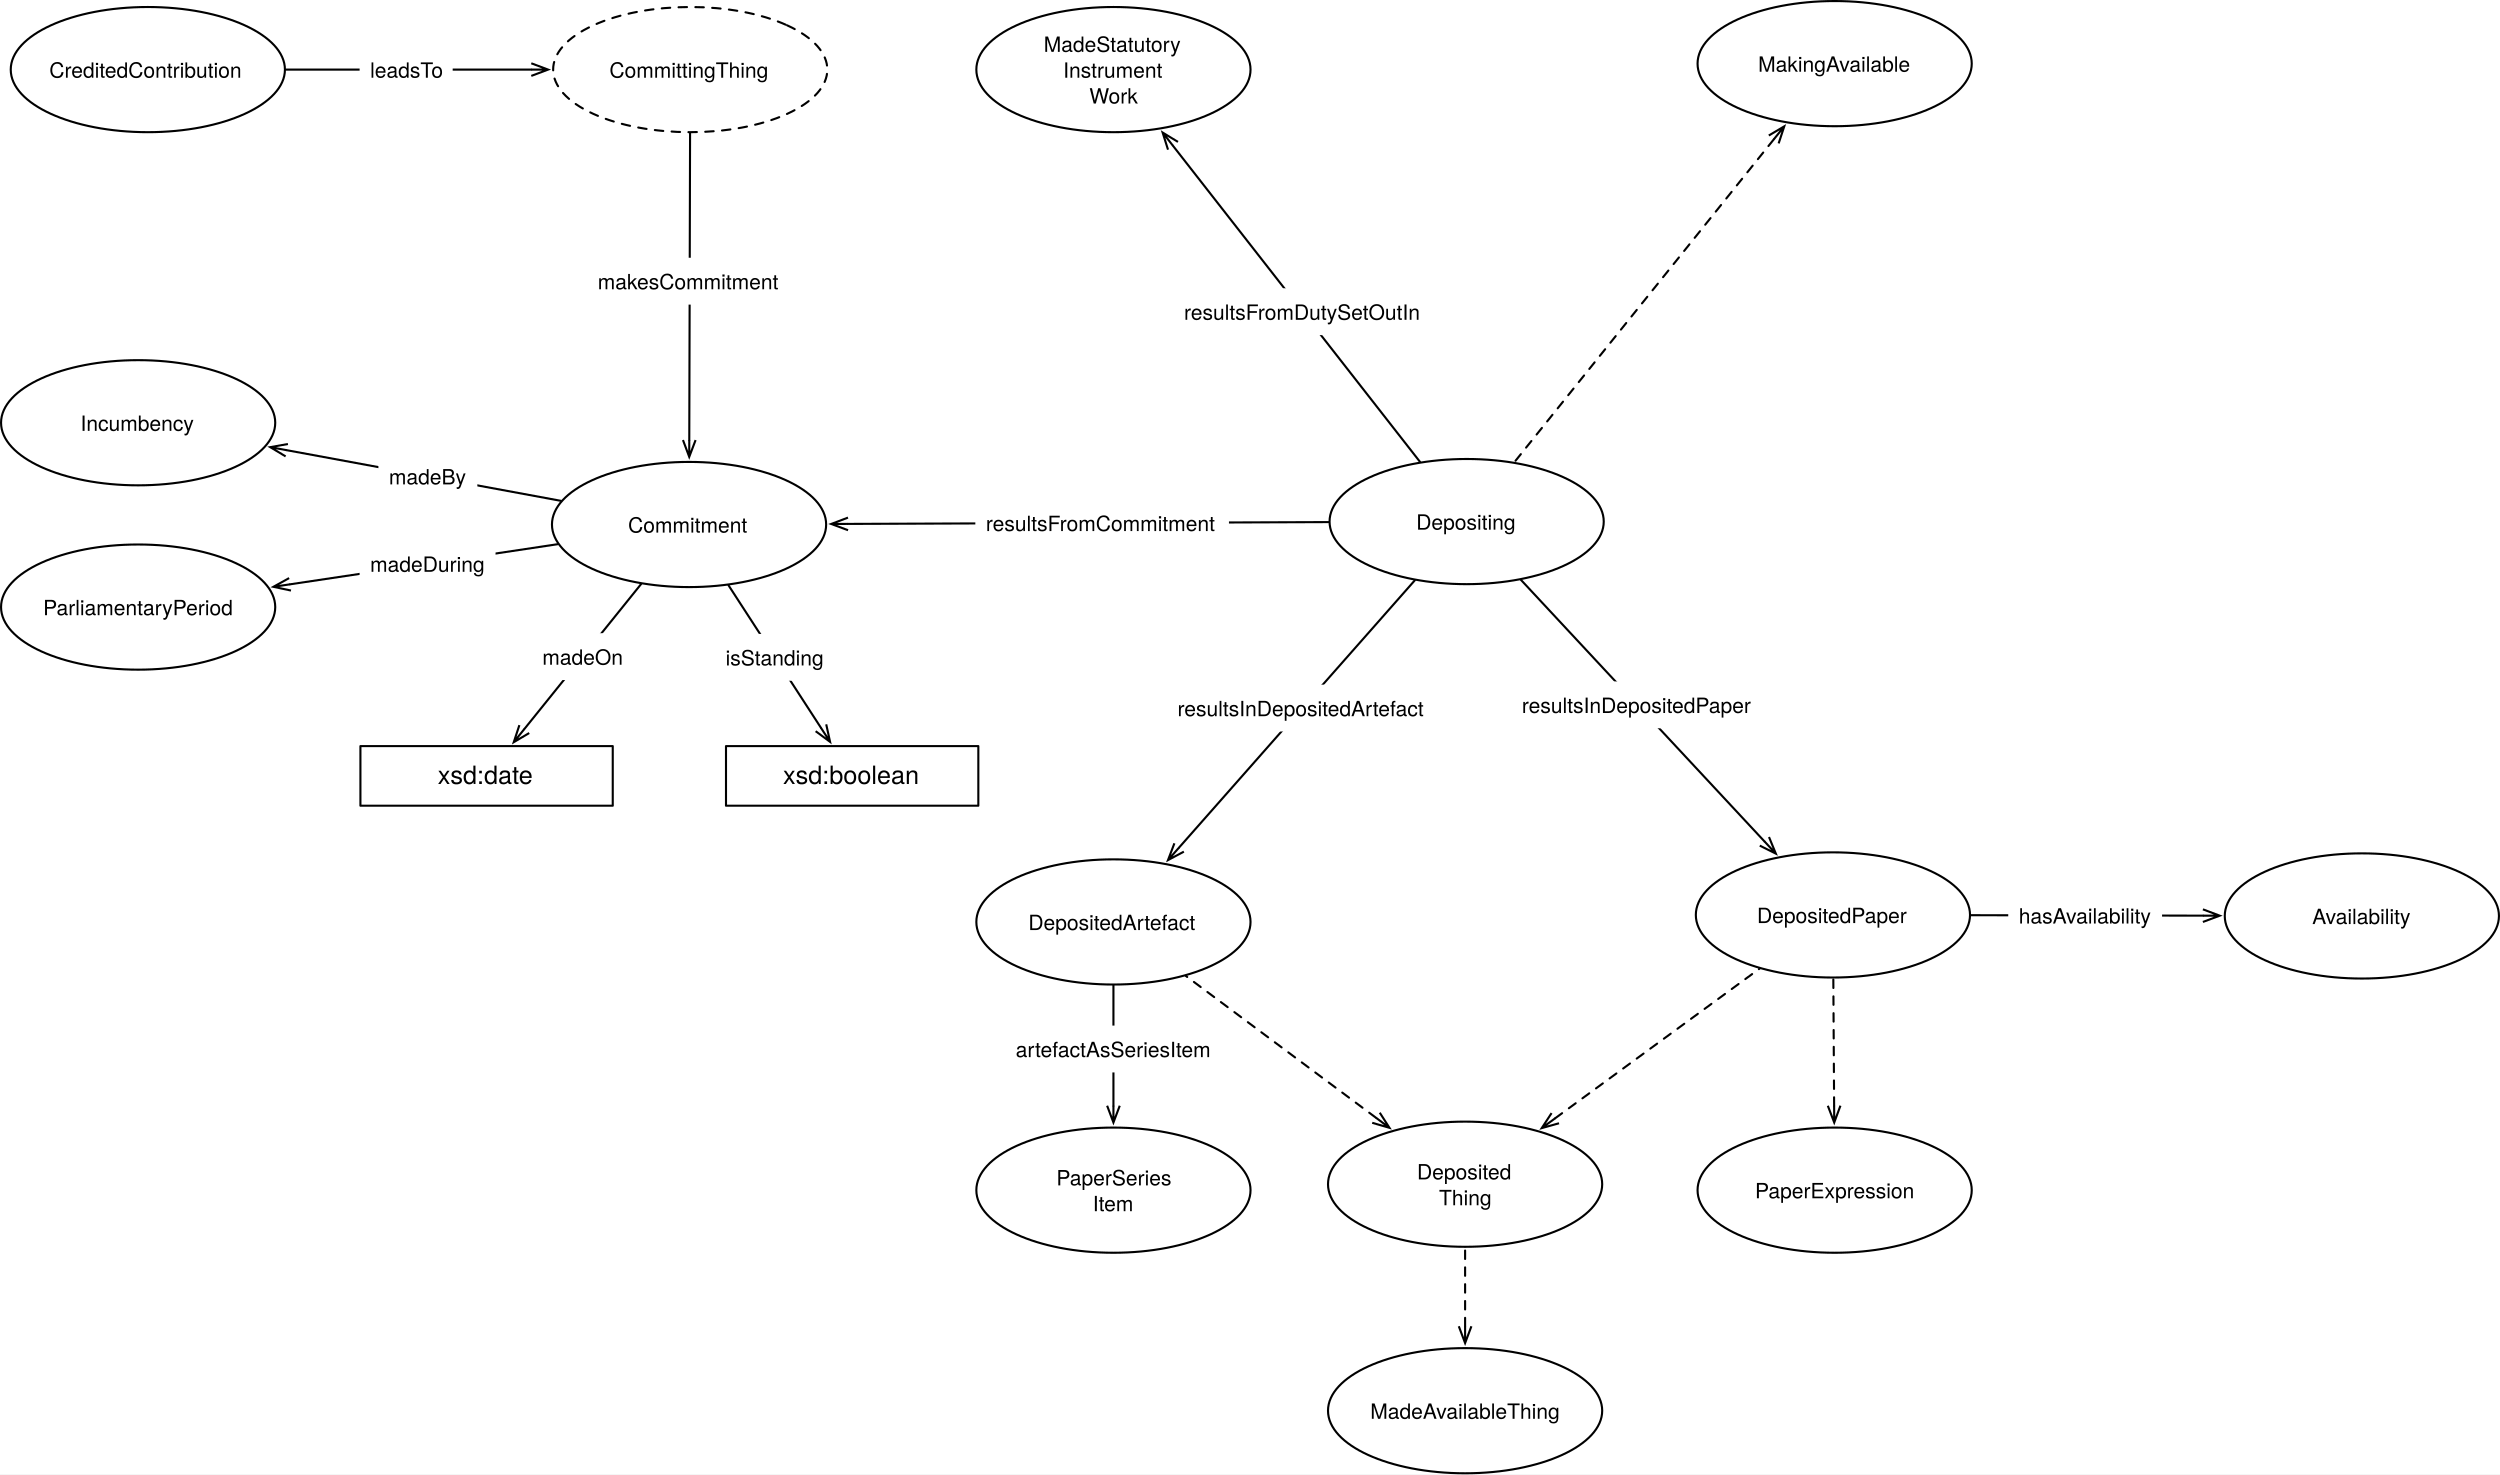
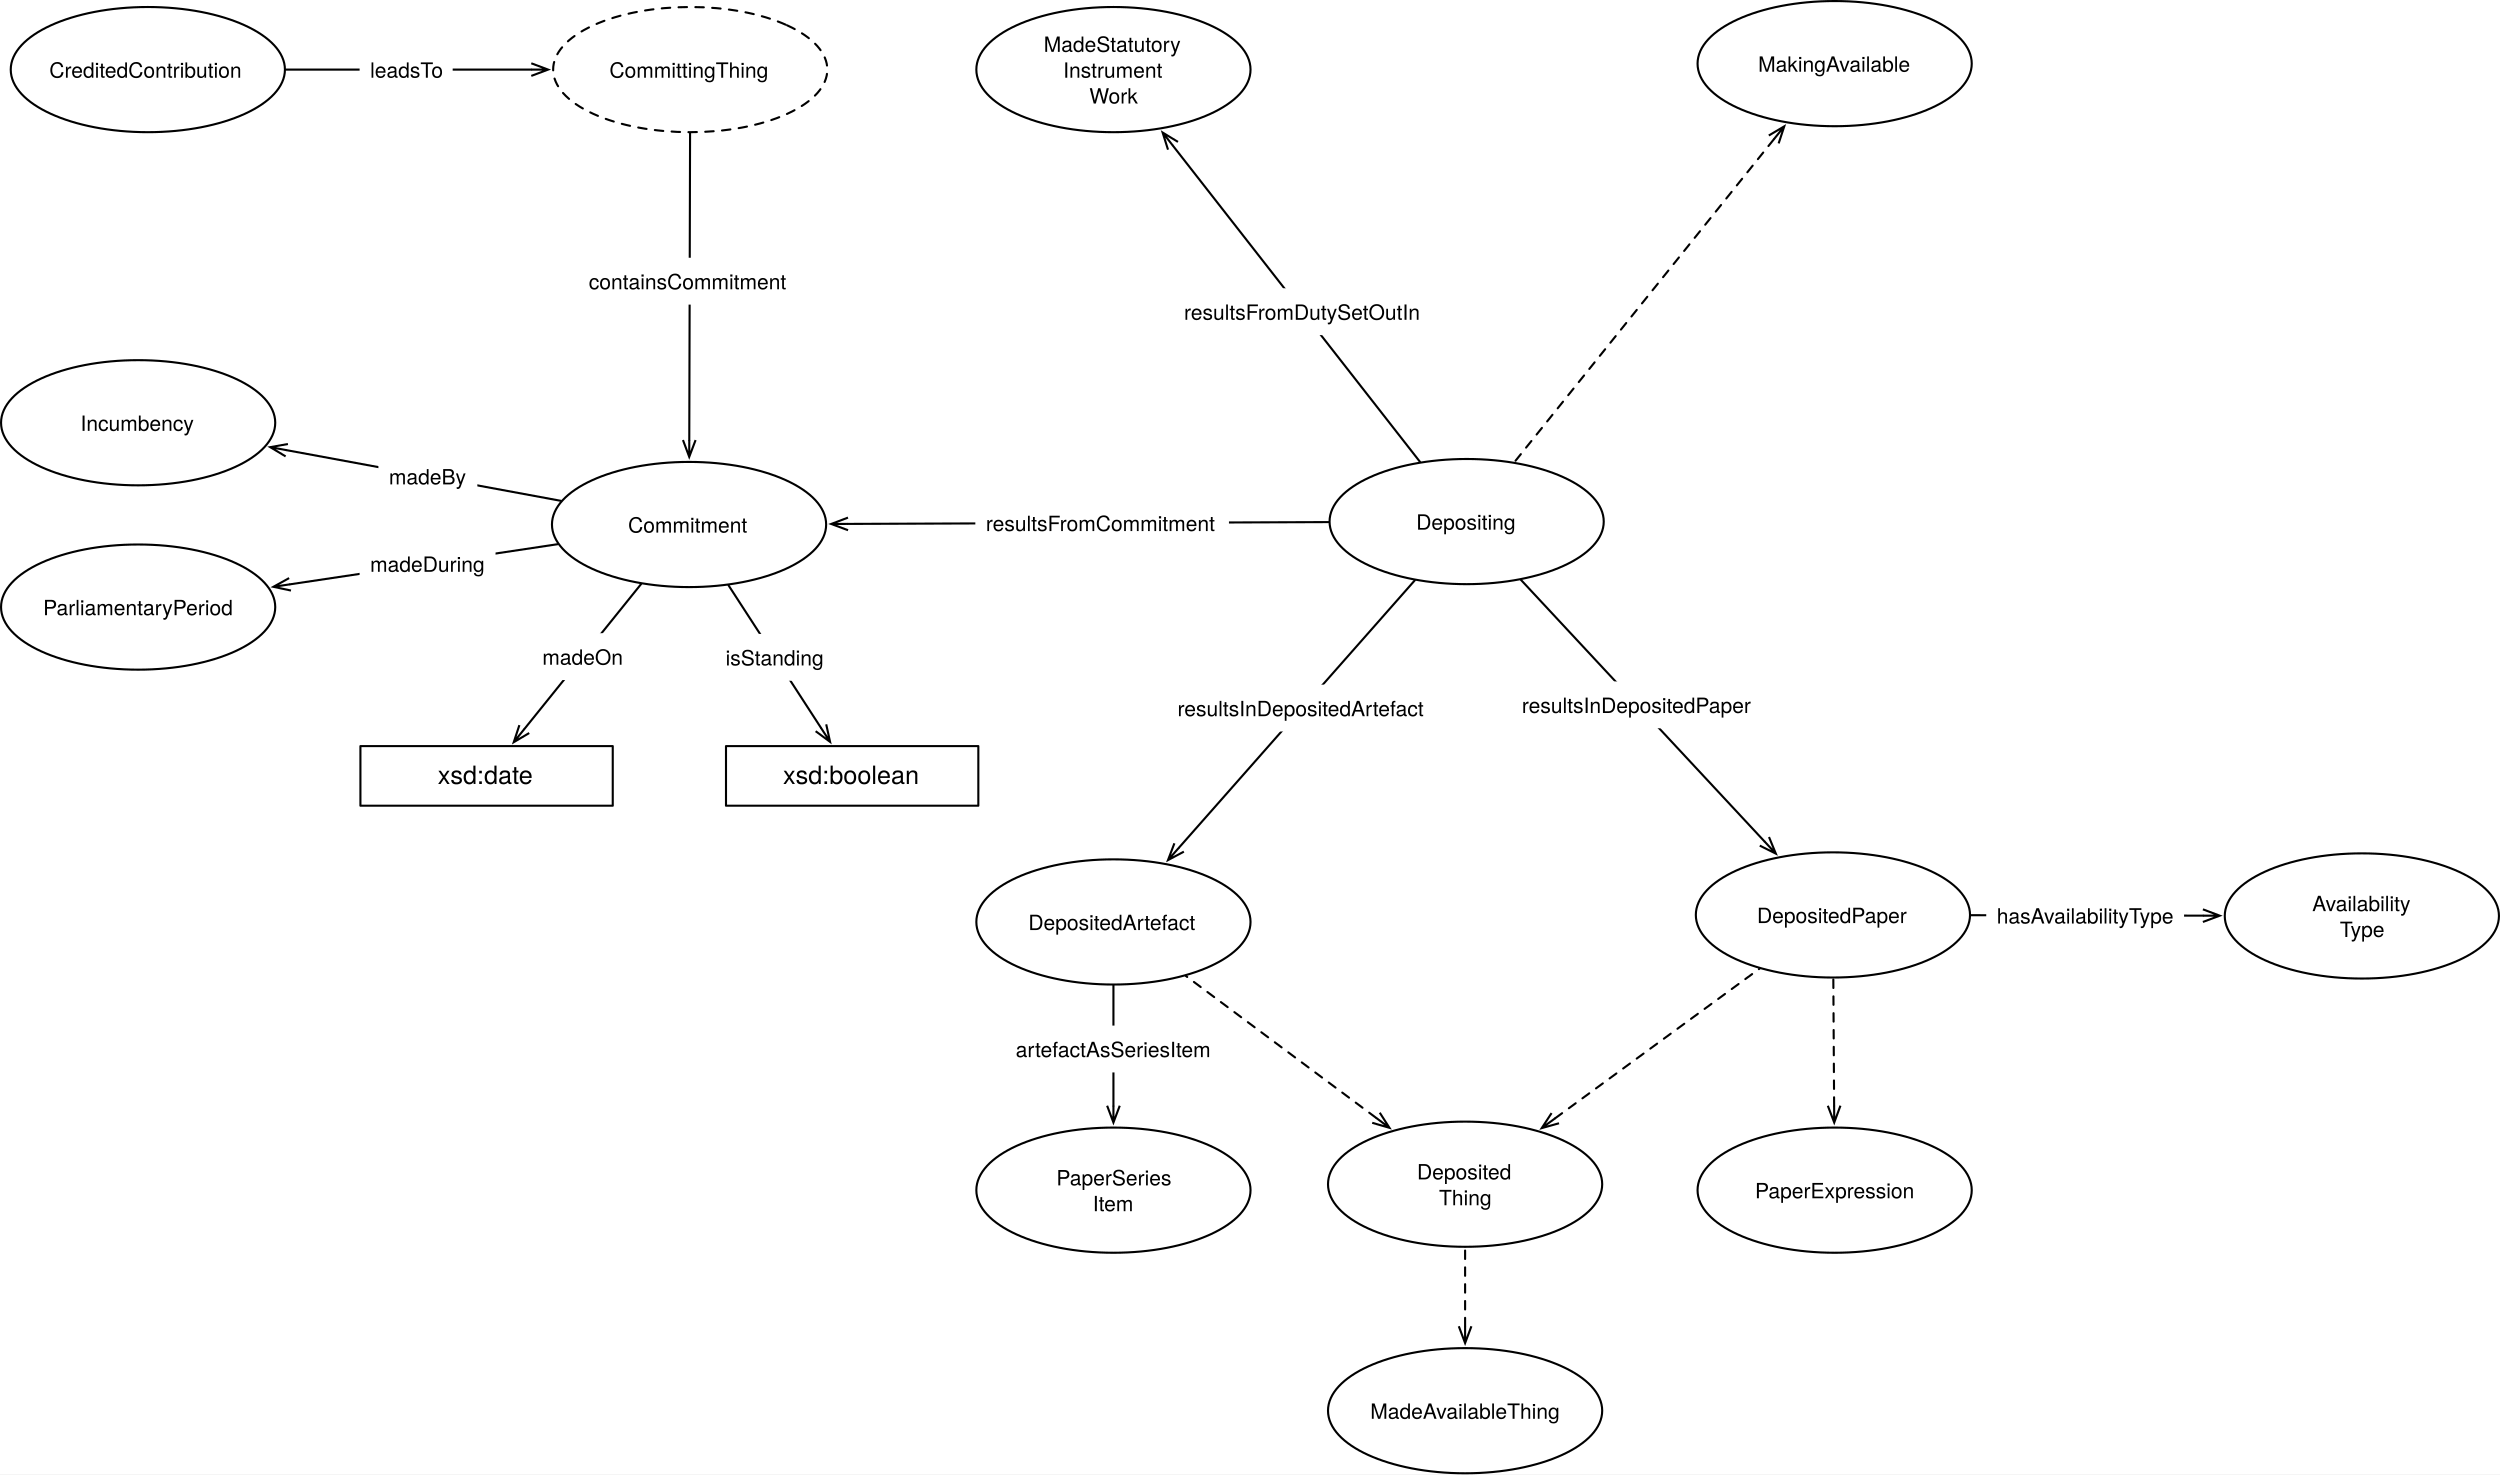
<svg xmlns="http://www.w3.org/2000/svg" version="1.1" viewBox="184.813 98.713 1188.93 701.158" width="1188.93" height="701.158">
  <defs>
    <marker orient="auto" overflow="visible" markerUnits="strokeWidth" id="StickArrow_Marker" stroke-linejoin="miter" stroke-miterlimit="10" viewBox="-9 -4 10 8" markerWidth="10" markerHeight="8" color="black">
      <g>
        <path d="M -8 0 L 0 0 M 0 3 L -8 0 L 0 -3" fill="none" stroke="currentColor" stroke-width="1" />
      </g>
    </marker>
    <marker orient="auto" overflow="visible" markerUnits="strokeWidth" id="StickArrow_Marker_2" stroke-linejoin="miter" stroke-miterlimit="10" viewBox="-1 -4 10 8" markerWidth="10" markerHeight="8" color="black">
      <g>
        <path d="M 8 0 L 0 0 M 0 -3 L 8 0 L 0 3" fill="none" stroke="currentColor" stroke-width="1" />
      </g>
    </marker>
  </defs>
-   <g id="Canvas_1" stroke-opacity="1" fill-opacity="1" stroke-dasharray="none" fill="none" stroke="none">
+   <g id="Canvas_1" stroke-opacity="1" fill="none" stroke="none" fill-opacity="1" stroke-dasharray="none">
    <rect fill="white" x="184.813" y="98.713" width="1188.93" height="701.158" />
    <g id="Canvas_1_Layer_1">
      <g id="Line_1108">
        <line x1="1028.348" y1="165.033" x2="905.086" y2="318.42" marker-start="url(#StickArrow_Marker)" stroke="black" stroke-linecap="round" stroke-linejoin="round" stroke-dasharray="4.0,4.0" stroke-width="1" />
      </g>
      <g id="Graphic_1107">
        <ellipse cx="882.313" cy="346.76" rx="65.197" ry="29.764" fill="white" />
        <ellipse cx="882.313" cy="346.76" rx="65.197" ry="29.764" stroke="black" stroke-linecap="round" stroke-linejoin="round" stroke-width="1" />
        <text transform="translate(835.1551 340.6196)" fill="black">
          <tspan font-family="Helvetica Neue" font-size="10" fill="black" x="23.172" y="10">Depositing</tspan>
        </text>
      </g>
      <g id="Graphic_1103">
        <ellipse cx="512.509" cy="348.155" rx="65.197" ry="29.764" fill="white" />
        <ellipse cx="512.509" cy="348.155" rx="65.197" ry="29.764" stroke="black" stroke-linecap="round" stroke-linejoin="round" stroke-width="1" />
        <text transform="translate(465.352 342.0147)" fill="black">
          <tspan font-family="Helvetica Neue" font-size="10" fill="black" x="18.157" y="10">Commitment</tspan>
        </text>
      </g>
      <g id="Line_1102">
        <line x1="816.618" y1="347.007" x2="588.104" y2="347.869" marker-end="url(#StickArrow_Marker_2)" stroke="black" stroke-linecap="round" stroke-linejoin="round" stroke-width="1" />
      </g>
      <g id="Graphic_1101">
        <rect x="648.657" y="336.274" width="120.61" height="22.28" fill="white" />
        <text transform="translate(653.6572 341.2735)" fill="black">
          <tspan font-family="Helvetica Neue" font-size="10" fill="black" x="29842795e-20" y="10">resultsFromCommitment</tspan>
        </text>
      </g>
      <g id="Line_1100">
        <line x1="512.992" y1="162.075" x2="512.614" y2="307.991" marker-end="url(#StickArrow_Marker_2)" stroke="black" stroke-linecap="round" stroke-linejoin="round" stroke-width="1" />
      </g>
      <g id="Graphic_1099">
-         <rect x="464.08" y="221.294" width="97.46" height="22.28" fill="white" />
-         <text transform="translate(469.0797 226.2936)" fill="black">
-           <tspan font-family="Helvetica Neue" font-size="10" fill="black" x="0" y="10">makesCommitment</tspan>
+         <rect x="459.825" y="221.294" width="105.97" height="22.28" fill="white" />
+         <text transform="translate(464.8247 226.2936)" fill="black">
+           <tspan font-family="Helvetica Neue" font-size="10" fill="black" x="5755396e-19" y="10">containsCommitment</tspan>
        </text>
      </g>
      <g id="Graphic_1097">
        <ellipse cx="250.509" cy="387.425" rx="65.197" ry="29.764" fill="white" />
        <ellipse cx="250.509" cy="387.425" rx="65.197" ry="29.764" stroke="black" stroke-linecap="round" stroke-linejoin="round" stroke-width="1" />
        <text transform="translate(203.352 381.285)" fill="black">
          <tspan font-family="Helvetica Neue" font-size="10" fill="black" x="1.972" y="10">ParliamentaryPeriod</tspan>
        </text>
      </g>
      <g id="Line_1096">
        <line x1="450.058" y1="357.515" x2="322.752" y2="376.597" marker-end="url(#StickArrow_Marker_2)" stroke="black" stroke-linecap="round" stroke-linejoin="round" stroke-width="1" />
      </g>
      <g id="Graphic_1095">
        <rect x="355.827" y="355.654" width="64.65" height="22.28" fill="white" />
        <text transform="translate(360.8268 360.6542)" fill="black">
          <tspan font-family="Helvetica Neue" font-size="10" fill="black" x="7247536e-19" y="10">madeDuring</tspan>
        </text>
      </g>
      <g id="Graphic_1094">
        <ellipse cx="250.509" cy="299.76" rx="65.197" ry="29.764" fill="white" />
        <ellipse cx="250.509" cy="299.76" rx="65.197" ry="29.764" stroke="black" stroke-linecap="round" stroke-linejoin="round" stroke-width="1" />
        <text transform="translate(203.352 293.6198)" fill="black">
          <tspan font-family="Helvetica Neue" font-size="10" fill="black" x="19.737" y="10">Incumbency</tspan>
        </text>
      </g>
      <g id="Line_1093">
        <line x1="451.565" y1="336.897" x2="321.189" y2="312.815" marker-end="url(#StickArrow_Marker_2)" stroke="black" stroke-linecap="round" stroke-linejoin="round" stroke-width="1" />
      </g>
      <g id="Graphic_1092">
        <rect x="364.773" y="314.071" width="47.05" height="22.28" fill="white" />
        <text transform="translate(369.7728 319.0711)" fill="black">
          <tspan font-family="Helvetica Neue" font-size="10" fill="black" x="0" y="10">madeBy</tspan>
        </text>
      </g>
      <g id="Graphic_1091">
        <ellipse cx="1056.501" cy="533.831" rx="65.197" ry="29.764" fill="white" />
        <ellipse cx="1056.501" cy="533.831" rx="65.197" ry="29.764" stroke="black" stroke-linecap="round" stroke-linejoin="round" stroke-width="1" />
        <text transform="translate(1009.343 527.6907)" fill="black">
          <tspan font-family="Helvetica Neue" font-size="10" fill="black" x="11.042" y="10">DepositedPaper</tspan>
        </text>
      </g>
      <g id="Line_1090">
        <line x1="908.165" y1="374.524" x2="1023.901" y2="498.82" marker-end="url(#StickArrow_Marker_2)" stroke="black" stroke-linecap="round" stroke-linejoin="round" stroke-width="1" />
      </g>
      <g id="Graphic_1089">
        <rect x="903.557" y="422.782" width="119.83" height="22.28" fill="white" />
        <text transform="translate(908.5573 427.7819)" fill="black">
          <tspan font-family="Helvetica Neue" font-size="10" fill="black" x="8739676e-19" y="10">resultsInDepositedPaper</tspan>
        </text>
      </g>
      <g id="Line_1088">
        <line x1="924.473" y1="630.485" x2="1021.591" y2="559.387" marker-start="url(#StickArrow_Marker)" stroke="black" stroke-linecap="round" stroke-linejoin="round" stroke-dasharray="4.0,4.0" stroke-width="1" />
      </g>
      <g id="Graphic_1085">
        <ellipse cx="1308.046" cy="534.315" rx="65.197" ry="29.764" fill="white" />
        <ellipse cx="1308.046" cy="534.315" rx="65.197" ry="29.764" stroke="black" stroke-linecap="round" stroke-linejoin="round" stroke-width="1" />
-         <text transform="translate(1260.889 528.1752)" fill="black">
+         <text transform="translate(1260.889 522.0352)" fill="black">
          <tspan font-family="Helvetica Neue" font-size="10" fill="black" x="23.547" y="10">Availability</tspan>
+           <tspan font-family="Helvetica Neue" font-size="10" fill="black" x="36.692" y="22.28">Type</tspan>
        </text>
      </g>
      <g id="Line_1084">
        <line x1="1122.197" y1="533.957" x2="1232.45" y2="534.17" marker-end="url(#StickArrow_Marker_2)" stroke="black" stroke-linecap="round" stroke-linejoin="round" stroke-width="1" />
      </g>
      <g id="Graphic_1083">
-         <rect x="1139.877" y="522.922" width="73.15" height="22.28" fill="white" />
-         <text transform="translate(1144.877 527.9217)" fill="black">
-           <tspan font-family="Helvetica Neue" font-size="10" fill="black" x="7247536e-19" y="10">hasAvailability</tspan>
+         <rect x="1129.412" y="522.922" width="94.08" height="22.28" fill="white" />
+         <text transform="translate(1134.412 527.9217)" fill="black">
+           <tspan font-family="Helvetica Neue" font-size="10" fill="black" x="8739676e-19" y="10">hasAvailabilityType</tspan>
        </text>
      </g>
      <g id="Graphic_1080">
        <rect x="356.22" y="453.543" width="120" height="28.346" fill="white" />
        <rect x="356.22" y="453.543" width="120" height="28.346" stroke="black" stroke-linecap="round" stroke-linejoin="round" stroke-width="1" />
        <text transform="translate(361.2205 460.5485)" fill="black">
          <tspan font-family="Helvetica Neue" font-size="12" fill="black" x="31.774" y="11">xsd:date</tspan>
        </text>
      </g>
      <g id="Line_1079">
        <line x1="489.693" y1="376.486" x2="434.158" y2="445.443" marker-end="url(#StickArrow_Marker_2)" stroke="black" stroke-linecap="round" stroke-linejoin="round" stroke-width="1" />
      </g>
      <g id="Graphic_1078">
        <rect x="437.728" y="399.846" width="48.36" height="22.28" fill="white" />
        <text transform="translate(442.728 404.8464)" fill="black">
          <tspan font-family="Helvetica Neue" font-size="10" fill="black" x="29132252e-20" y="10">madeOn</tspan>
        </text>
      </g>
      <g id="Graphic_1077">
        <ellipse cx="513.071" cy="131.811" rx="65.197" ry="29.764" fill="white" />
        <path d="M 559.172 110.765 C 584.633 122.388 584.633 141.234 559.172 152.857 C 533.711 164.481 492.431 164.481 466.97 152.857 C 441.509 141.234 441.509 122.388 466.97 110.765 C 492.431 99.141 533.711 99.141 559.172 110.765" stroke="black" stroke-linecap="round" stroke-linejoin="round" stroke-dasharray="4.0,4.0" stroke-width="1" />
        <text transform="translate(465.9134 125.671)" fill="black">
          <tspan font-family="Helvetica Neue" font-size="10" fill="black" x="8.717" y="10">CommittingThing</tspan>
        </text>
      </g>
      <g id="Graphic_1076">
        <ellipse cx="255.118" cy="131.811" rx="65.197" ry="29.764" fill="white" />
        <ellipse cx="255.118" cy="131.811" rx="65.197" ry="29.764" stroke="black" stroke-linecap="round" stroke-linejoin="round" stroke-width="1" />
        <text transform="translate(207.9606 125.671)" fill="black">
          <tspan font-family="Helvetica Neue" font-size="10" fill="black" x=".297" y="10">CreditedContribution</tspan>
        </text>
      </g>
      <g id="Line_1074">
        <line x1="320.815" y1="131.811" x2="437.474" y2="131.811" marker-end="url(#StickArrow_Marker_2)" stroke="black" stroke-linecap="round" stroke-linejoin="round" stroke-width="1" />
      </g>
      <g id="Graphic_1073">
        <rect x="355.833" y="120.671" width="44.26" height="22.28" fill="white" />
        <text transform="translate(360.8327 125.671)" fill="black">
          <tspan font-family="Helvetica Neue" font-size="10" fill="black" x="0" y="10">leadsTo</tspan>
        </text>
      </g>
      <g id="Graphic_1110">
        <ellipse cx="1057.323" cy="128.976" rx="65.197" ry="29.764" fill="white" />
        <ellipse cx="1057.323" cy="128.976" rx="65.197" ry="29.764" stroke="black" stroke-linecap="round" stroke-linejoin="round" stroke-width="1" />
        <text transform="translate(1010.165 122.8364)" fill="black">
          <tspan font-family="Helvetica Neue" font-size="10" fill="black" x="10.762" y="10">MakingAvailable</tspan>
        </text>
      </g>
      <g id="Graphic_1112">
        <ellipse cx="881.575" cy="661.89" rx="65.197" ry="29.764" fill="white" />
        <ellipse cx="881.575" cy="661.89" rx="65.197" ry="29.764" stroke="black" stroke-linecap="round" stroke-linejoin="round" stroke-width="1" />
        <text transform="translate(834.4173 649.6098)" fill="black">
          <tspan font-family="Helvetica Neue" font-size="10" fill="black" x="24.282" y="10">Deposited</tspan>
          <tspan font-family="Helvetica Neue" font-size="10" fill="black" x="34.747" y="22.28">Thing</tspan>
        </text>
      </g>
      <g id="Graphic_1113">
        <rect x="530.079" y="453.543" width="120" height="28.346" fill="white" />
        <rect x="530.079" y="453.543" width="120" height="28.346" stroke="black" stroke-linecap="round" stroke-linejoin="round" stroke-width="1" />
        <text transform="translate(535.0787 460.5485)" fill="black">
          <tspan font-family="Helvetica Neue" font-size="12" fill="black" x="22.108" y="11">xsd:boolean</tspan>
        </text>
      </g>
      <g id="Line_1115">
        <line x1="531.3" y1="377.118" x2="575.223" y2="444.819" marker-end="url(#StickArrow_Marker_2)" stroke="black" stroke-linecap="round" stroke-linejoin="round" stroke-width="1" />
      </g>
      <g id="Graphic_1114">
        <rect x="524.875" y="400.18" width="57.23" height="22.28" fill="white" />
        <text transform="translate(529.875 405.1802)" fill="black">
          <tspan font-family="Helvetica Neue" font-size="10" fill="black" x="0" y="10">isStanding</tspan>
        </text>
      </g>
      <g id="Graphic_1117">
        <ellipse cx="1057.323" cy="664.724" rx="65.197" ry="29.764" fill="white" />
        <ellipse cx="1057.323" cy="664.724" rx="65.197" ry="29.764" stroke="black" stroke-linecap="round" stroke-linejoin="round" stroke-width="1" />
        <text transform="translate(1010.165 658.5844)" fill="black">
          <tspan font-family="Helvetica Neue" font-size="10" fill="black" x="9.287" y="10">PaperExpression</tspan>
        </text>
      </g>
      <g id="Line_1116">
        <line x1="1057.071" y1="624.561" x2="1056.691" y2="564.094" marker-start="url(#StickArrow_Marker)" stroke="black" stroke-linecap="round" stroke-linejoin="round" stroke-dasharray="4.0,4.0" stroke-width="1" />
      </g>
      <g id="Graphic_1118">
        <ellipse cx="714.331" cy="537.165" rx="65.197" ry="29.764" fill="white" />
        <ellipse cx="714.331" cy="537.165" rx="65.197" ry="29.764" stroke="black" stroke-linecap="round" stroke-linejoin="round" stroke-width="1" />
        <text transform="translate(667.1732 531.0254)" fill="black">
          <tspan font-family="Helvetica Neue" font-size="10" fill="black" x="6.692" y="10">DepositedArtefact</tspan>
        </text>
      </g>
      <g id="Line_1120">
        <line x1="857.618" y1="374.75" x2="745.574" y2="501.751" marker-end="url(#StickArrow_Marker_2)" stroke="black" stroke-linecap="round" stroke-linejoin="round" stroke-width="1" />
      </g>
      <g id="Graphic_1119">
        <rect x="739.803" y="424.31" width="128.53" height="22.28" fill="white" />
        <text transform="translate(744.8025 429.3096)" fill="black">
          <tspan font-family="Helvetica Neue" font-size="10" fill="black" x="0" y="10">resultsInDepositedArtefact</tspan>
        </text>
      </g>
      <g id="Line_1121">
        <line x1="839.191" y1="630.282" x2="748.778" y2="562.855" marker-start="url(#StickArrow_Marker)" stroke="black" stroke-linecap="round" stroke-linejoin="round" stroke-dasharray="4.0,4.0" stroke-width="1" />
      </g>
      <g id="Graphic_1127">
        <ellipse cx="881.575" cy="769.606" rx="65.197" ry="29.764" fill="white" />
        <ellipse cx="881.575" cy="769.606" rx="65.197" ry="29.764" stroke="black" stroke-linecap="round" stroke-linejoin="round" stroke-width="1" />
        <text transform="translate(834.4173 763.4663)" fill="black">
          <tspan font-family="Helvetica Neue" font-size="10" fill="black" x="2.057" y="10">MadeAvailableThing</tspan>
        </text>
      </g>
      <g id="Line_1128">
        <line x1="881.575" y1="729.442" x2="881.575" y2="692.154" marker-start="url(#StickArrow_Marker)" stroke="black" stroke-linecap="round" stroke-linejoin="round" stroke-dasharray="4.0,4.0" stroke-width="1" />
      </g>
      <g id="Line_1133">
        <line x1="714.331" y1="567.429" x2="714.331" y2="624.561" marker-end="url(#StickArrow_Marker_2)" stroke="black" stroke-linecap="round" stroke-linejoin="round" stroke-width="1" />
      </g>
      <g id="Graphic_1132">
        <rect x="662.851" y="586.453" width="102.96" height="22.28" fill="white" />
        <text transform="translate(667.8507 591.453)" fill="black">
          <tspan font-family="Helvetica Neue" font-size="10" fill="black" x="0" y="10">artefactAsSeriesItem</tspan>
        </text>
      </g>
      <g id="Graphic_1135">
        <ellipse cx="714.331" cy="131.811" rx="65.197" ry="29.764" fill="white" />
        <ellipse cx="714.331" cy="131.811" rx="65.197" ry="29.764" stroke="black" stroke-linecap="round" stroke-linejoin="round" stroke-width="1" />
        <text transform="translate(667.1732 113.391)" fill="black">
          <tspan font-family="Helvetica Neue" font-size="10" fill="black" x="14.002" y="10">MadeStatutory</tspan>
          <tspan font-family="Helvetica Neue" font-size="10" fill="black" x="23.257" y="22.28">Instrument</tspan>
          <tspan font-family="Helvetica Neue" font-size="10" fill="black" x="35.682" y="34.56">Work</tspan>
        </text>
      </g>
      <g id="Line_1137">
        <line x1="860.092" y1="318.326" x2="742.648" y2="168.045" marker-end="url(#StickArrow_Marker_2)" stroke="black" stroke-linecap="round" stroke-linejoin="round" stroke-width="1" />
      </g>
      <g id="Graphic_1136">
        <rect x="742.897" y="235.804" width="122.82" height="22.28" fill="white" />
        <text transform="translate(747.8972 240.8043)" fill="black">
          <tspan font-family="Helvetica Neue" font-size="10" fill="black" x="0" y="10">resultsFromDutySetOutIn</tspan>
        </text>
      </g>
      <g id="Graphic_1140">
        <ellipse cx="714.331" cy="664.724" rx="65.197" ry="29.764" fill="white" />
        <ellipse cx="714.331" cy="664.724" rx="65.197" ry="29.764" stroke="black" stroke-linecap="round" stroke-linejoin="round" stroke-width="1" />
        <text transform="translate(667.1732 652.4444)" fill="black">
          <tspan font-family="Helvetica Neue" font-size="10" fill="black" x="20.032" y="10">PaperSeries</tspan>
          <tspan font-family="Helvetica Neue" font-size="10" fill="black" x="37.337" y="22.28">Item</tspan>
        </text>
      </g>
    </g>
  </g>
</svg>
